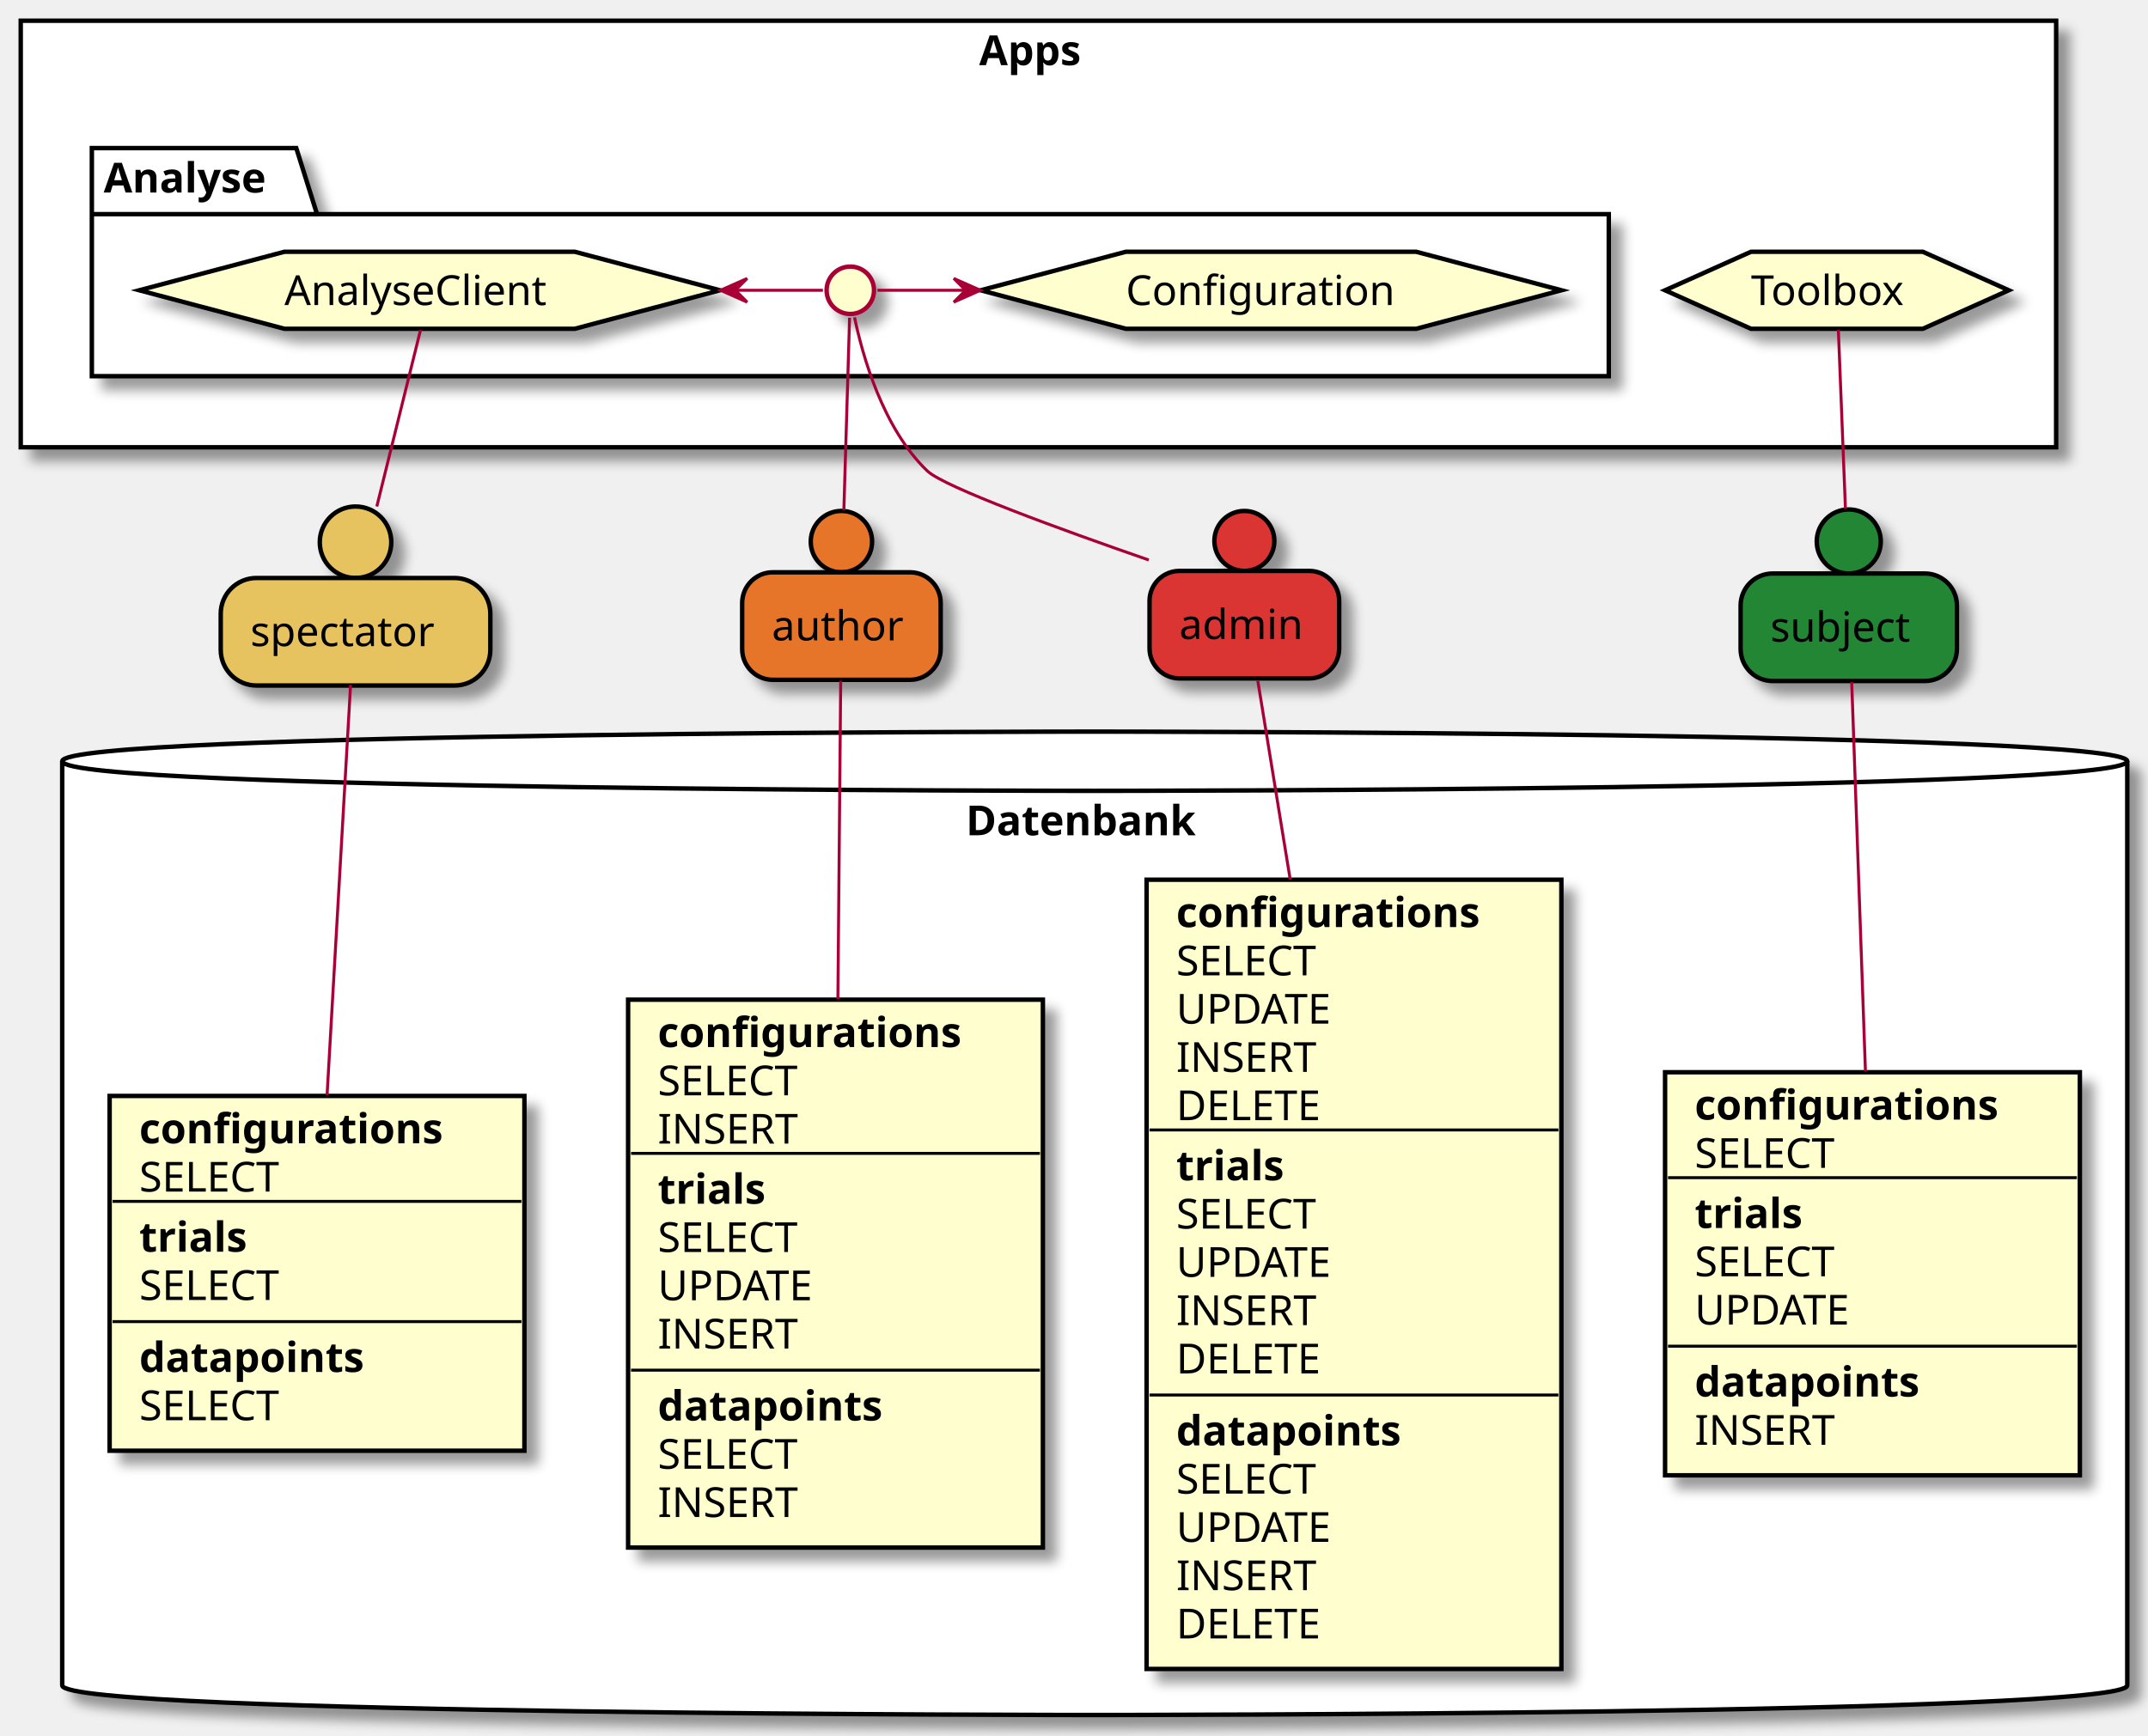
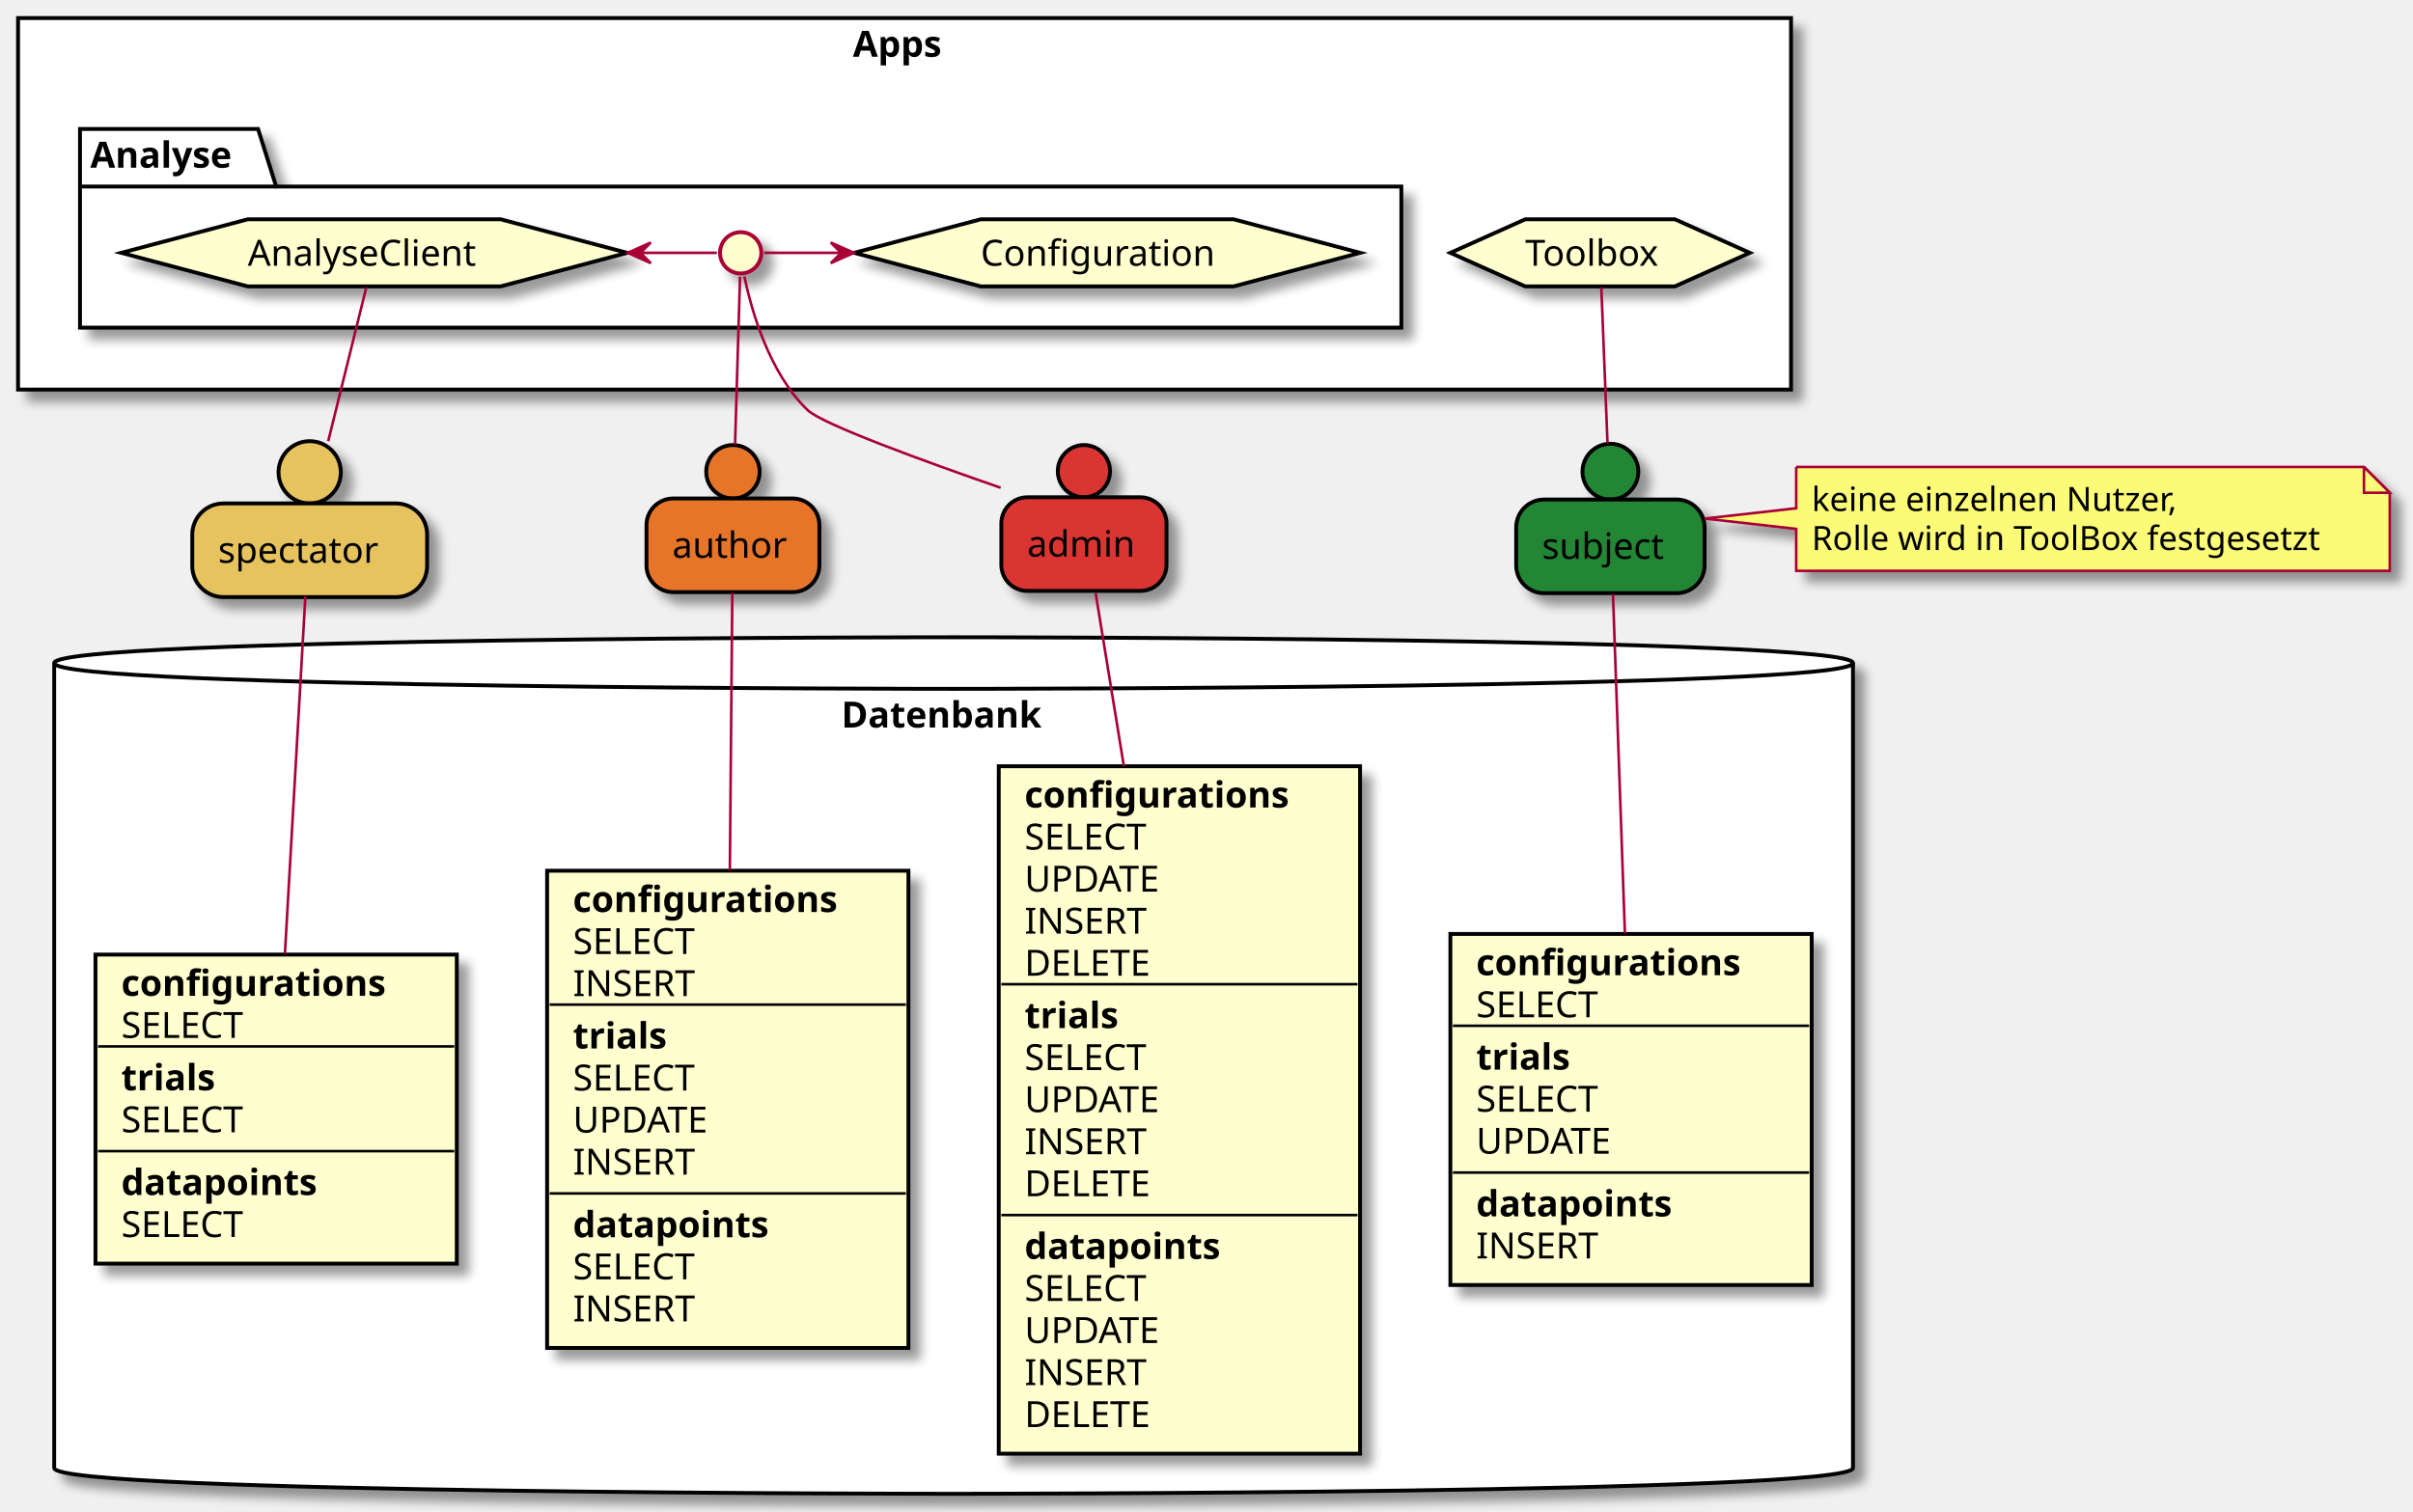
- <svg xmlns="http://www.w3.org/2000/svg" contentScriptType="application/ecmascript" contentStyleType="text/css" height="586px" preserveAspectRatio="none" style="width:725px;height:586px;background:#FFFFFF;" version="1.1" viewBox="0 0 725 586" width="725px" zoomAndPan="magnify">
+ <svg xmlns="http://www.w3.org/2000/svg" contentScriptType="application/ecmascript" contentStyleType="text/css" height="586px" preserveAspectRatio="none" style="width:935px;height:586px;background:#FFFFFF;" version="1.1" viewBox="0 0 935 586" width="935px" zoomAndPan="magnify">
  <defs>
-     <filter height="300%" id="fb2wxba47rpfc" width="300%" x="-1" y="-1">
+     <filter height="300%" id="f1u94rt69zlaa4" width="300%" x="-1" y="-1">
      <feGaussianBlur result="blurOut" stdDeviation="2.0" />
      <feColorMatrix in="blurOut" result="blurOut2" type="matrix" values="0 0 0 0 0 0 0 0 0 0 0 0 0 0 0 0 0 0 .4 0" />
      <feOffset dx="4.0" dy="4.0" in="blurOut2" result="blurOut3" />
      <feBlend in="SourceGraphic" in2="blurOut3" mode="normal" />
    </filter>
  </defs>
  <g>
-     <rect fill="#FFFFFF" filter="url(#fb2wxba47rpfc)" height="144" style="stroke:#000000;stroke-width:1.5;" width="687" x="7" y="7" />
+     <rect fill="#FFFFFF" filter="url(#f1u94rt69zlaa4)" height="144" style="stroke:#000000;stroke-width:1.5;" width="687" x="7" y="7" />
    <text fill="#000000" font-family="sans-serif" font-size="14" font-weight="bold" lengthAdjust="spacing" textLength="40" x="330.5" y="21.995">Apps</text>
-     <polygon fill="#FFFFFF" filter="url(#fb2wxba47rpfc)" points="31,50,100,50,107,72.297,543,72.297,543,127,31,127,31,50" style="stroke:#000000;stroke-width:1.5;" />
+     <polygon fill="#FFFFFF" filter="url(#f1u94rt69zlaa4)" points="31,50,100,50,107,72.297,543,72.297,543,127,31,127,31,50" style="stroke:#000000;stroke-width:1.5;" />
    <line style="stroke:#000000;stroke-width:1.5;" x1="31" x2="107" y1="72.297" y2="72.297" />
    <text fill="#000000" font-family="sans-serif" font-size="14" font-weight="bold" lengthAdjust="spacing" textLength="63" x="35" y="64.995">Analyse</text>
-     <path d="M21,257 C21,247 369.5,247 369.5,247 C369.5,247 718,247 718,257 L718,569 C718,579 369.5,579 369.5,579 C369.5,579 21,579 21,569 L21,257 " fill="#FFFFFF" filter="url(#fb2wxba47rpfc)" style="stroke:#000000;stroke-width:1.5;" />
+     <path d="M21,257 C21,247 369.5,247 369.5,247 C369.5,247 718,247 718,257 L718,569 C718,579 369.5,579 369.5,579 C369.5,579 21,579 21,569 L21,257 " fill="#FFFFFF" filter="url(#f1u94rt69zlaa4)" style="stroke:#000000;stroke-width:1.5;" />
    <path d="M21,257 C21,267 369.5,267 369.5,267 C369.5,267 718,267 718,257 " fill="none" style="stroke:#000000;stroke-width:1.5;" />
    <text fill="#000000" font-family="sans-serif" font-size="14" font-weight="bold" lengthAdjust="spacing" textLength="87" x="326" y="281.995">Datenbank</text>
-     <polygon fill="#FEFECE" filter="url(#fb2wxba47rpfc)" points="678,98,649,85,591,85,562,98,591,111,649,111,678,98" style="stroke:#000000;stroke-width:1.5;" />
+     <polygon fill="#FEFECE" filter="url(#f1u94rt69zlaa4)" points="678,98,649,85,591,85,562,98,591,111,649,111,678,98" style="stroke:#000000;stroke-width:1.5;" />
    <text fill="#000000" font-family="sans-serif" font-size="14" lengthAdjust="spacing" textLength="58" x="591" y="102.995">Toolbox</text>
-     <polygon fill="#FEFECE" filter="url(#fb2wxba47rpfc)" points="243,98,194,85,96,85,47,98,96,111,194,111,243,98" style="stroke:#000000;stroke-width:1.5;" />
+     <polygon fill="#FEFECE" filter="url(#f1u94rt69zlaa4)" points="243,98,194,85,96,85,47,98,96,111,194,111,243,98" style="stroke:#000000;stroke-width:1.5;" />
    <text fill="#000000" font-family="sans-serif" font-size="14" lengthAdjust="spacing" textLength="98" x="96" y="102.995">AnalyseClient</text>
-     <polygon fill="#FEFECE" filter="url(#fb2wxba47rpfc)" points="527,98,478,85,380,85,331,98,380,111,478,111,527,98" style="stroke:#000000;stroke-width:1.5;" />
+     <polygon fill="#FEFECE" filter="url(#f1u94rt69zlaa4)" points="527,98,478,85,380,85,331,98,380,111,478,111,527,98" style="stroke:#000000;stroke-width:1.5;" />
    <text fill="#000000" font-family="sans-serif" font-size="14" lengthAdjust="spacing" textLength="98" x="380" y="102.995">Configuration</text>
-     <ellipse cx="287" cy="98" fill="#FEFECE" filter="url(#fb2wxba47rpfc)" rx="8" ry="8" style="stroke:#A80036;stroke-width:1.5;" />
-     <rect fill="#FEFECE" filter="url(#fb2wxba47rpfc)" height="136.078" style="stroke:#000000;stroke-width:1.5;" width="140" x="562" y="362" />
+     <ellipse cx="287" cy="98" fill="#FEFECE" filter="url(#f1u94rt69zlaa4)" rx="8" ry="8" style="stroke:#A80036;stroke-width:1.5;" />
+     <rect fill="#FEFECE" filter="url(#f1u94rt69zlaa4)" height="136.078" style="stroke:#000000;stroke-width:1.5;" width="140" x="562" y="362" />
    <text fill="#000000" font-family="sans-serif" font-size="14" font-weight="bold" lengthAdjust="spacing" textLength="120" x="572" y="377.995">configurations</text>
    <text fill="#000000" font-family="sans-serif" font-size="14" lengthAdjust="spacing" textLength="54" x="572" y="394.292">SELECT</text>
    <line style="stroke:#000000;stroke-width:1.0;" x1="563" x2="701" y1="397.594" y2="397.594" />
    <text fill="#000000" font-family="sans-serif" font-size="14" font-weight="bold" lengthAdjust="spacing" textLength="44" x="572" y="414.589">trials</text>
    <text fill="#000000" font-family="sans-serif" font-size="14" lengthAdjust="spacing" textLength="54" x="572" y="430.886">SELECT</text>
    <text fill="#000000" font-family="sans-serif" font-size="14" lengthAdjust="spacing" textLength="57" x="572" y="447.183">UPDATE</text>
    <line style="stroke:#000000;stroke-width:1.0;" x1="563" x2="701" y1="454.484" y2="454.484" />
    <text fill="#000000" font-family="sans-serif" font-size="14" font-weight="bold" lengthAdjust="spacing" textLength="90" x="572" y="471.479">datapoints</text>
    <text fill="#000000" font-family="sans-serif" font-size="14" lengthAdjust="spacing" textLength="51" x="572" y="487.776">INSERT</text>
-     <rect fill="#FEFECE" filter="url(#fb2wxba47rpfc)" height="119.781" style="stroke:#000000;stroke-width:1.5;" width="140" x="37" y="370" />
+     <rect fill="#FEFECE" filter="url(#f1u94rt69zlaa4)" height="119.781" style="stroke:#000000;stroke-width:1.5;" width="140" x="37" y="370" />
    <text fill="#000000" font-family="sans-serif" font-size="14" font-weight="bold" lengthAdjust="spacing" textLength="120" x="47" y="385.995">configurations</text>
    <text fill="#000000" font-family="sans-serif" font-size="14" lengthAdjust="spacing" textLength="54" x="47" y="402.292">SELECT</text>
    <line style="stroke:#000000;stroke-width:1.0;" x1="38" x2="176" y1="405.594" y2="405.594" />
    <text fill="#000000" font-family="sans-serif" font-size="14" font-weight="bold" lengthAdjust="spacing" textLength="44" x="47" y="422.589">trials</text>
    <text fill="#000000" font-family="sans-serif" font-size="14" lengthAdjust="spacing" textLength="54" x="47" y="438.886">SELECT</text>
    <line style="stroke:#000000;stroke-width:1.0;" x1="38" x2="176" y1="446.188" y2="446.188" />
    <text fill="#000000" font-family="sans-serif" font-size="14" font-weight="bold" lengthAdjust="spacing" textLength="90" x="47" y="463.183">datapoints</text>
    <text fill="#000000" font-family="sans-serif" font-size="14" lengthAdjust="spacing" textLength="54" x="47" y="479.479">SELECT</text>
-     <rect fill="#FEFECE" filter="url(#fb2wxba47rpfc)" height="184.969" style="stroke:#000000;stroke-width:1.5;" width="140" x="212" y="337.5" />
+     <rect fill="#FEFECE" filter="url(#f1u94rt69zlaa4)" height="184.969" style="stroke:#000000;stroke-width:1.5;" width="140" x="212" y="337.5" />
    <text fill="#000000" font-family="sans-serif" font-size="14" font-weight="bold" lengthAdjust="spacing" textLength="120" x="222" y="353.495">configurations</text>
    <text fill="#000000" font-family="sans-serif" font-size="14" lengthAdjust="spacing" textLength="54" x="222" y="369.792">SELECT</text>
    <text fill="#000000" font-family="sans-serif" font-size="14" lengthAdjust="spacing" textLength="51" x="222" y="386.089">INSERT</text>
    <line style="stroke:#000000;stroke-width:1.0;" x1="213" x2="351" y1="389.391" y2="389.391" />
    <text fill="#000000" font-family="sans-serif" font-size="14" font-weight="bold" lengthAdjust="spacing" textLength="44" x="222" y="406.386">trials</text>
    <text fill="#000000" font-family="sans-serif" font-size="14" lengthAdjust="spacing" textLength="54" x="222" y="422.683">SELECT</text>
    <text fill="#000000" font-family="sans-serif" font-size="14" lengthAdjust="spacing" textLength="57" x="222" y="438.979">UPDATE</text>
    <text fill="#000000" font-family="sans-serif" font-size="14" lengthAdjust="spacing" textLength="51" x="222" y="455.276">INSERT</text>
    <line style="stroke:#000000;stroke-width:1.0;" x1="213" x2="351" y1="462.578" y2="462.578" />
    <text fill="#000000" font-family="sans-serif" font-size="14" font-weight="bold" lengthAdjust="spacing" textLength="90" x="222" y="479.573">datapoints</text>
    <text fill="#000000" font-family="sans-serif" font-size="14" lengthAdjust="spacing" textLength="54" x="222" y="495.87">SELECT</text>
    <text fill="#000000" font-family="sans-serif" font-size="14" lengthAdjust="spacing" textLength="51" x="222" y="512.167">INSERT</text>
-     <rect fill="#FEFECE" filter="url(#fb2wxba47rpfc)" height="266.453" style="stroke:#000000;stroke-width:1.5;" width="140" x="387" y="297" />
+     <rect fill="#FEFECE" filter="url(#f1u94rt69zlaa4)" height="266.453" style="stroke:#000000;stroke-width:1.5;" width="140" x="387" y="297" />
    <text fill="#000000" font-family="sans-serif" font-size="14" font-weight="bold" lengthAdjust="spacing" textLength="120" x="397" y="312.995">configurations</text>
    <text fill="#000000" font-family="sans-serif" font-size="14" lengthAdjust="spacing" textLength="54" x="397" y="329.292">SELECT</text>
    <text fill="#000000" font-family="sans-serif" font-size="14" lengthAdjust="spacing" textLength="57" x="397" y="345.589">UPDATE</text>
    <text fill="#000000" font-family="sans-serif" font-size="14" lengthAdjust="spacing" textLength="51" x="397" y="361.886">INSERT</text>
    <text fill="#000000" font-family="sans-serif" font-size="14" lengthAdjust="spacing" textLength="55" x="397" y="378.183">DELETE</text>
    <line style="stroke:#000000;stroke-width:1.0;" x1="388" x2="526" y1="381.484" y2="381.484" />
    <text fill="#000000" font-family="sans-serif" font-size="14" font-weight="bold" lengthAdjust="spacing" textLength="44" x="397" y="398.479">trials</text>
    <text fill="#000000" font-family="sans-serif" font-size="14" lengthAdjust="spacing" textLength="54" x="397" y="414.776">SELECT</text>
    <text fill="#000000" font-family="sans-serif" font-size="14" lengthAdjust="spacing" textLength="57" x="397" y="431.073">UPDATE</text>
    <text fill="#000000" font-family="sans-serif" font-size="14" lengthAdjust="spacing" textLength="51" x="397" y="447.37">INSERT</text>
    <text fill="#000000" font-family="sans-serif" font-size="14" lengthAdjust="spacing" textLength="55" x="397" y="463.667">DELETE</text>
    <line style="stroke:#000000;stroke-width:1.0;" x1="388" x2="526" y1="470.969" y2="470.969" />
    <text fill="#000000" font-family="sans-serif" font-size="14" font-weight="bold" lengthAdjust="spacing" textLength="90" x="397" y="487.964">datapoints</text>
    <text fill="#000000" font-family="sans-serif" font-size="14" lengthAdjust="spacing" textLength="54" x="397" y="504.261">SELECT</text>
    <text fill="#000000" font-family="sans-serif" font-size="14" lengthAdjust="spacing" textLength="57" x="397" y="520.558">UPDATE</text>
    <text fill="#000000" font-family="sans-serif" font-size="14" lengthAdjust="spacing" textLength="51" x="397" y="536.855">INSERT</text>
    <text fill="#000000" font-family="sans-serif" font-size="14" lengthAdjust="spacing" textLength="55" x="397" y="553.151">DELETE</text>
-     <ellipse cx="624" cy="182.81" fill="#238636" filter="url(#fb2wxba47rpfc)" rx="10.81" ry="10.81" style="stroke:#000000;stroke-width:1.5;" />
-     <rect fill="#238636" filter="url(#fb2wxba47rpfc)" height="36.297" rx="10.81" ry="10.81" style="stroke:#000000;stroke-width:1.5;" width="73" x="587.5" y="193.619" />
+     <ellipse cx="624" cy="182.81" fill="#238636" filter="url(#f1u94rt69zlaa4)" rx="10.81" ry="10.81" style="stroke:#000000;stroke-width:1.5;" />
+     <rect fill="#238636" filter="url(#f1u94rt69zlaa4)" height="36.297" rx="10.81" ry="10.81" style="stroke:#000000;stroke-width:1.5;" width="73" x="587.5" y="193.619" />
    <text fill="#000000" font-family="sans-serif" font-size="14" lengthAdjust="spacing" textLength="53" x="597.5" y="216.615">subject</text>
-     <ellipse cx="120" cy="183.069" fill="#E7C35F" filter="url(#fb2wxba47rpfc)" rx="12.069" ry="12.069" style="stroke:#000000;stroke-width:1.5;" />
-     <rect fill="#E7C35F" filter="url(#fb2wxba47rpfc)" height="36.297" rx="12.069" ry="12.069" style="stroke:#000000;stroke-width:1.5;" width="91" x="74.5" y="195.138" />
+     <ellipse cx="120" cy="183.069" fill="#E7C35F" filter="url(#f1u94rt69zlaa4)" rx="12.069" ry="12.069" style="stroke:#000000;stroke-width:1.5;" />
+     <rect fill="#E7C35F" filter="url(#f1u94rt69zlaa4)" height="36.297" rx="12.069" ry="12.069" style="stroke:#000000;stroke-width:1.5;" width="91" x="74.5" y="195.138" />
    <text fill="#000000" font-family="sans-serif" font-size="14" lengthAdjust="spacing" textLength="71" x="84.5" y="218.133">spectator</text>
-     <ellipse cx="284" cy="182.856" fill="#E6752B" filter="url(#fb2wxba47rpfc)" rx="10.356" ry="10.356" style="stroke:#000000;stroke-width:1.5;" />
-     <rect fill="#E6752B" filter="url(#fb2wxba47rpfc)" height="36.297" rx="10.356" ry="10.356" style="stroke:#000000;stroke-width:1.5;" width="67" x="250.5" y="193.212" />
+     <ellipse cx="284" cy="182.856" fill="#E6752B" filter="url(#f1u94rt69zlaa4)" rx="10.356" ry="10.356" style="stroke:#000000;stroke-width:1.5;" />
+     <rect fill="#E6752B" filter="url(#f1u94rt69zlaa4)" height="36.297" rx="10.356" ry="10.356" style="stroke:#000000;stroke-width:1.5;" width="67" x="250.5" y="193.212" />
    <text fill="#000000" font-family="sans-serif" font-size="14" lengthAdjust="spacing" textLength="47" x="260.5" y="216.207">author</text>
-     <ellipse cx="420" cy="182.621" fill="#DA3633" filter="url(#fb2wxba47rpfc)" rx="10.121" ry="10.121" style="stroke:#000000;stroke-width:1.5;" />
-     <rect fill="#DA3633" filter="url(#fb2wxba47rpfc)" height="36.297" rx="10.121" ry="10.121" style="stroke:#000000;stroke-width:1.5;" width="64" x="388" y="192.743" />
+     <ellipse cx="420" cy="182.621" fill="#DA3633" filter="url(#f1u94rt69zlaa4)" rx="10.121" ry="10.121" style="stroke:#000000;stroke-width:1.5;" />
+     <rect fill="#DA3633" filter="url(#f1u94rt69zlaa4)" height="36.297" rx="10.121" ry="10.121" style="stroke:#000000;stroke-width:1.5;" width="64" x="388" y="192.743" />
    <text fill="#000000" font-family="sans-serif" font-size="14" lengthAdjust="spacing" textLength="44" x="398" y="215.738">admin</text>
+     <path d="M696,181 L696,197 L660.523,201 L696,205 L696,221.266 A0,0 0 0 0 696,221.266 L926,221.266 A0,0 0 0 0 926,221.266 L926,191 L916,181 L696,181 A0,0 0 0 0 696,181 " fill="#FBFB77" filter="url(#f1u94rt69zlaa4)" style="stroke:#A80036;stroke-width:1.0;" />
+     <path d="M916,181 L916,191 L926,191 L916,181 " fill="#FBFB77" style="stroke:#A80036;stroke-width:1.0;" />
+     <text fill="#000000" font-family="sans-serif" font-size="13" lengthAdjust="spacing" textLength="149" x="702" y="198.067">keine einzelnen Nutzer,</text>
+     <text fill="#000000" font-family="sans-serif" font-size="13" lengthAdjust="spacing" textLength="209" x="702" y="213.2">Rolle wird in ToolBox festgesetzt</text>
    <path d="M248.312,98 C258.127,98 267.942,98 277.757,98 " fill="none" id="ac-backto-both" style="stroke:#A80036;stroke-width:1.0;" />
    <polygon fill="#A80036" points="243.18,98,252.18,102,248.18,98,252.18,94,243.18,98" style="stroke:#A80036;stroke-width:1.0;" />
    <path d="M296.152,98 C306.022,98 315.891,98 325.76,98 " fill="none" id="both-to-co" style="stroke:#A80036;stroke-width:1.0;" />
    <polygon fill="#A80036" points="330.921,98,321.921,94,325.921,98,321.921,102,330.921,98" style="stroke:#A80036;stroke-width:1.0;" />
    <path d="M620.49,111.385 C621.083,126.344 622.098,151.973 622.884,171.832 " fill="none" id="tb-su" style="stroke:#A80036;stroke-width:1.0;" />
    <path d="M141.935,111.385 C138.284,126.134 132.066,151.253 127.181,170.99 " fill="none" id="ac-sp" style="stroke:#A80036;stroke-width:1.0;" />
    <path d="M286.754,107.265 C286.337,121.305 285.473,150.416 284.823,172.299 " fill="none" id="both-au" style="stroke:#A80036;stroke-width:1.0;" />
    <path d="M288.433,107.14 C291.083,119.876 297.915,144.55 313,159 C318.692,164.453 358.353,178.87 387.737,189.061 " fill="none" id="both-ad" style="stroke:#A80036;stroke-width:1.0;" />
    <path d="M624.997,230.291 C626.149,262.975 628.084,317.874 629.628,361.695 " fill="none" id="su-dbsu" style="stroke:#A80036;stroke-width:1.0;" />
    <path d="M118.327,231.212 C116.332,266.057 112.945,325.185 110.394,369.737 " fill="none" id="sp-dbsp" style="stroke:#A80036;stroke-width:1.0;" />
    <path d="M283.755,229.835 C283.519,256.65 283.148,298.717 282.808,337.294 " fill="none" id="au-dbau" style="stroke:#A80036;stroke-width:1.0;" />
    <path d="M424.537,229.835 C427.403,247.416 431.337,271.552 435.479,296.963 " fill="none" id="ad-dbad" style="stroke:#A80036;stroke-width:1.0;" />
  </g>
</svg>
